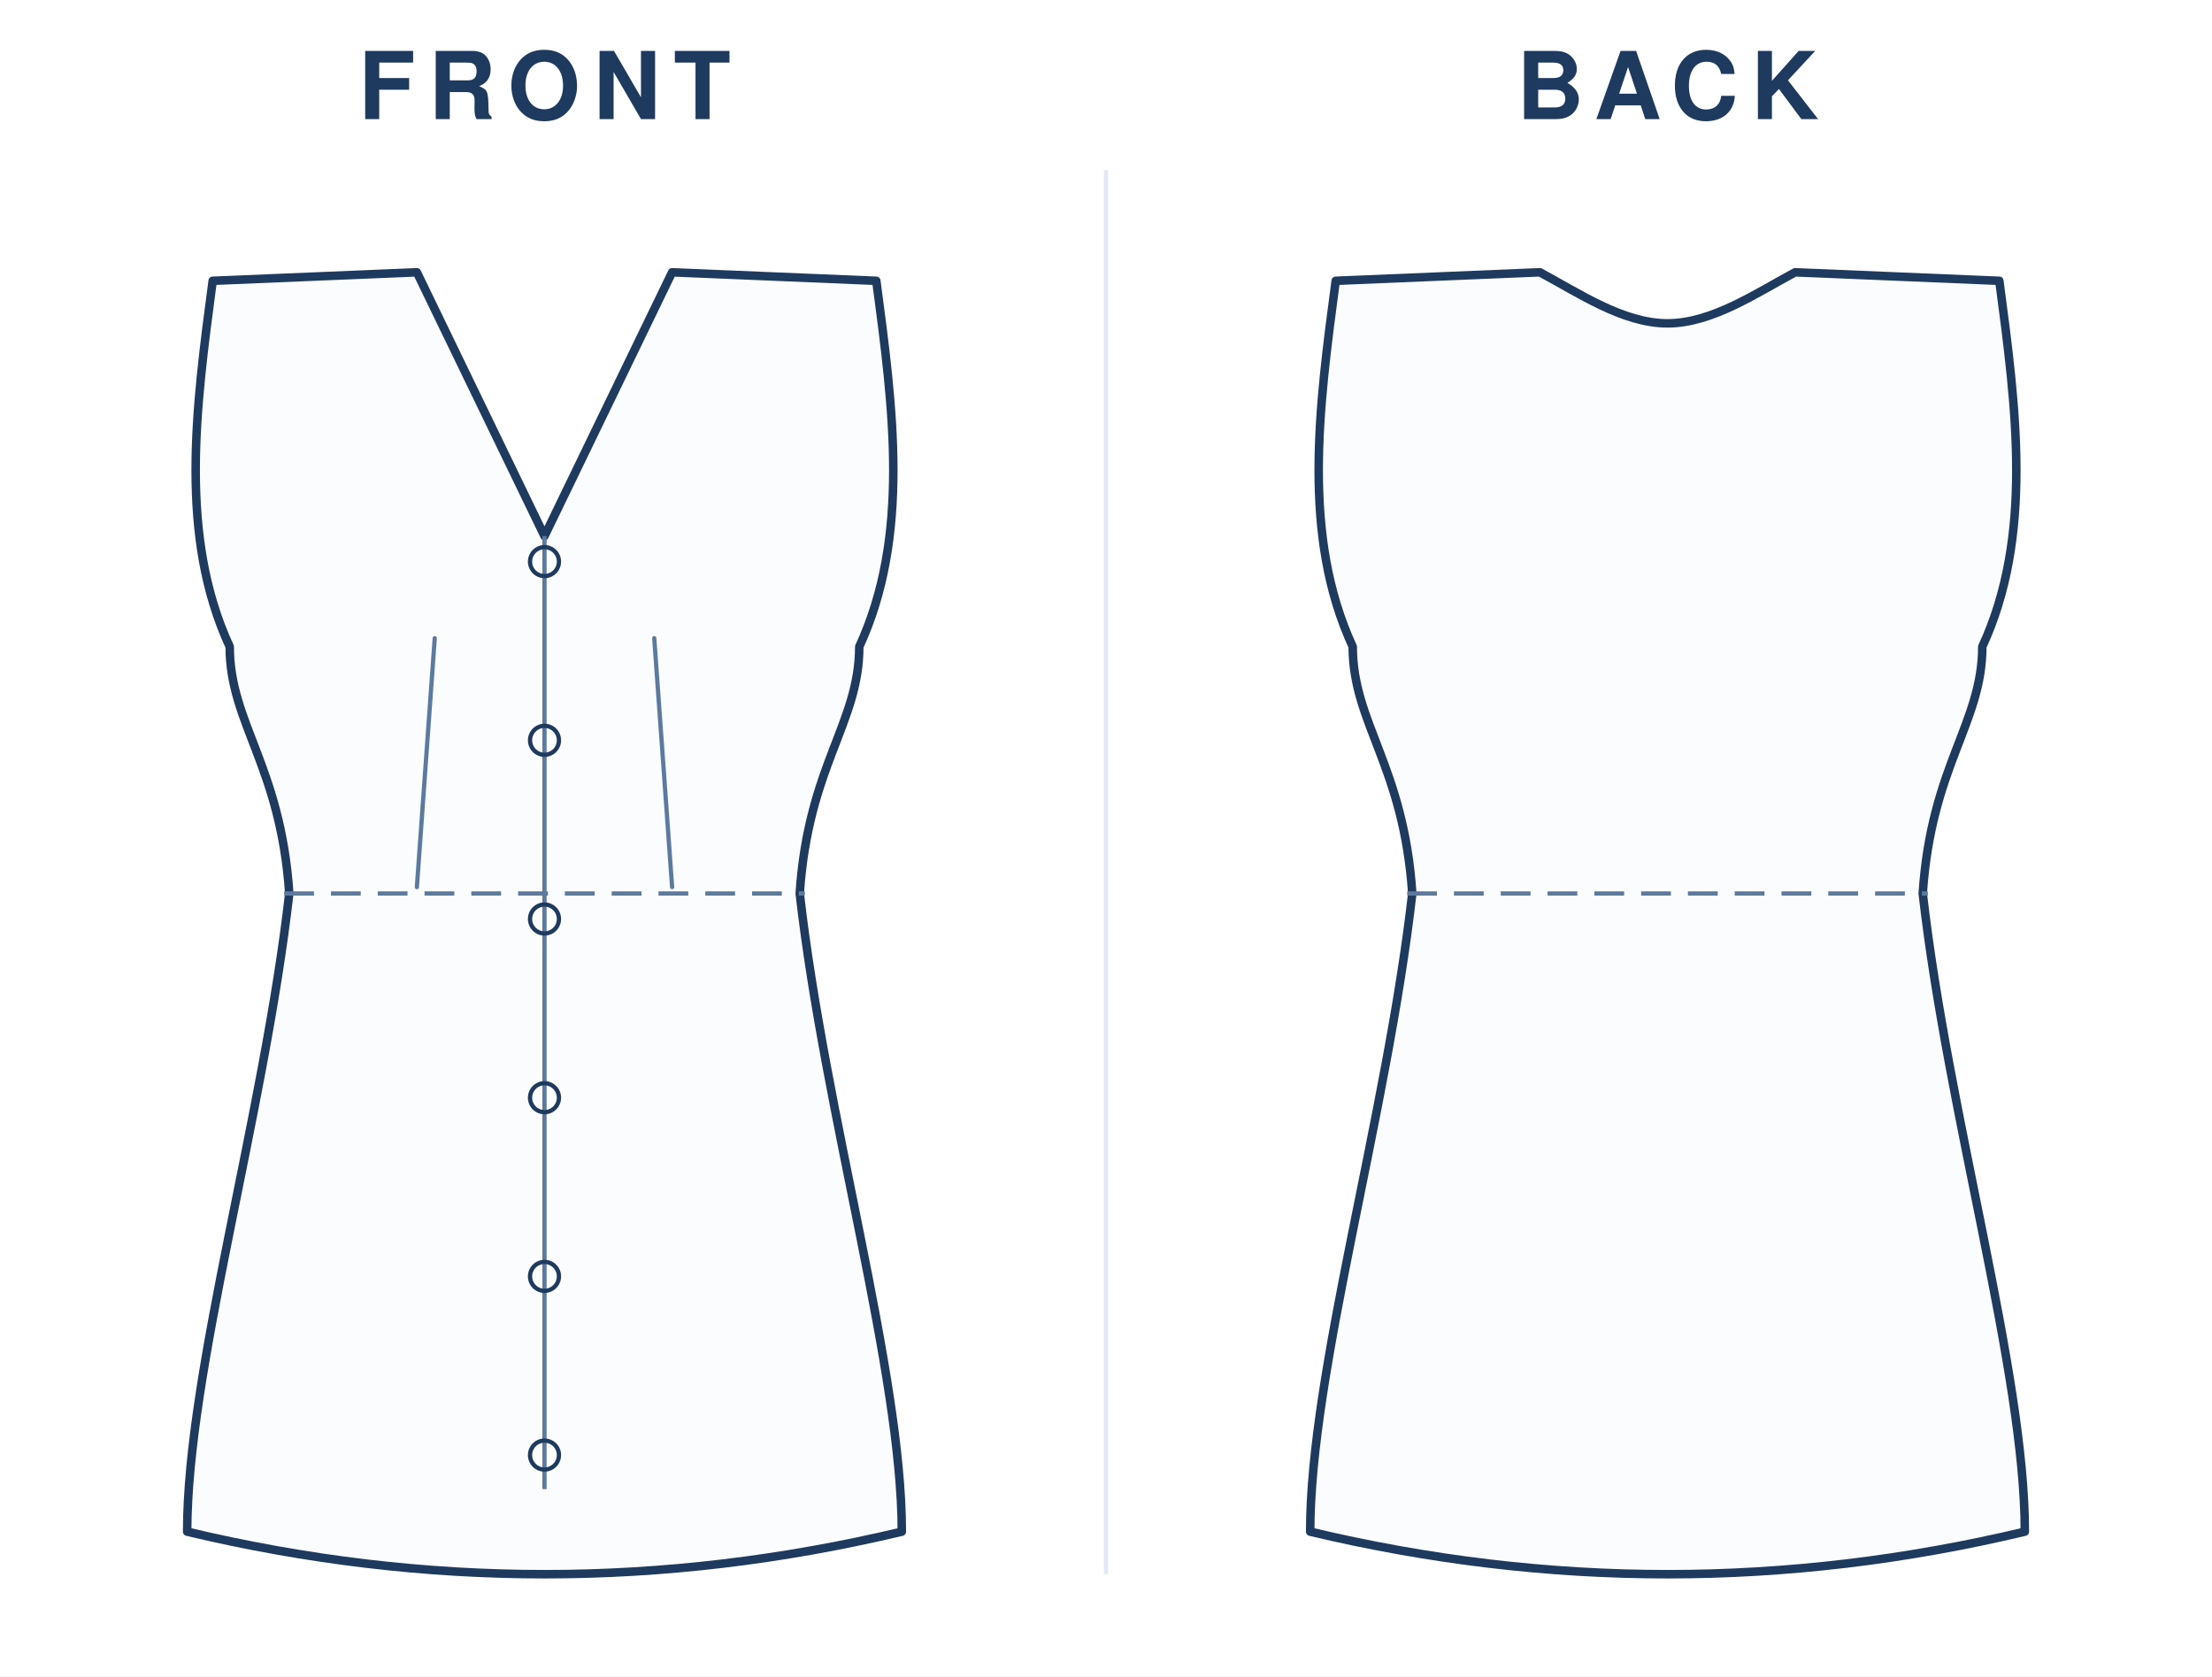
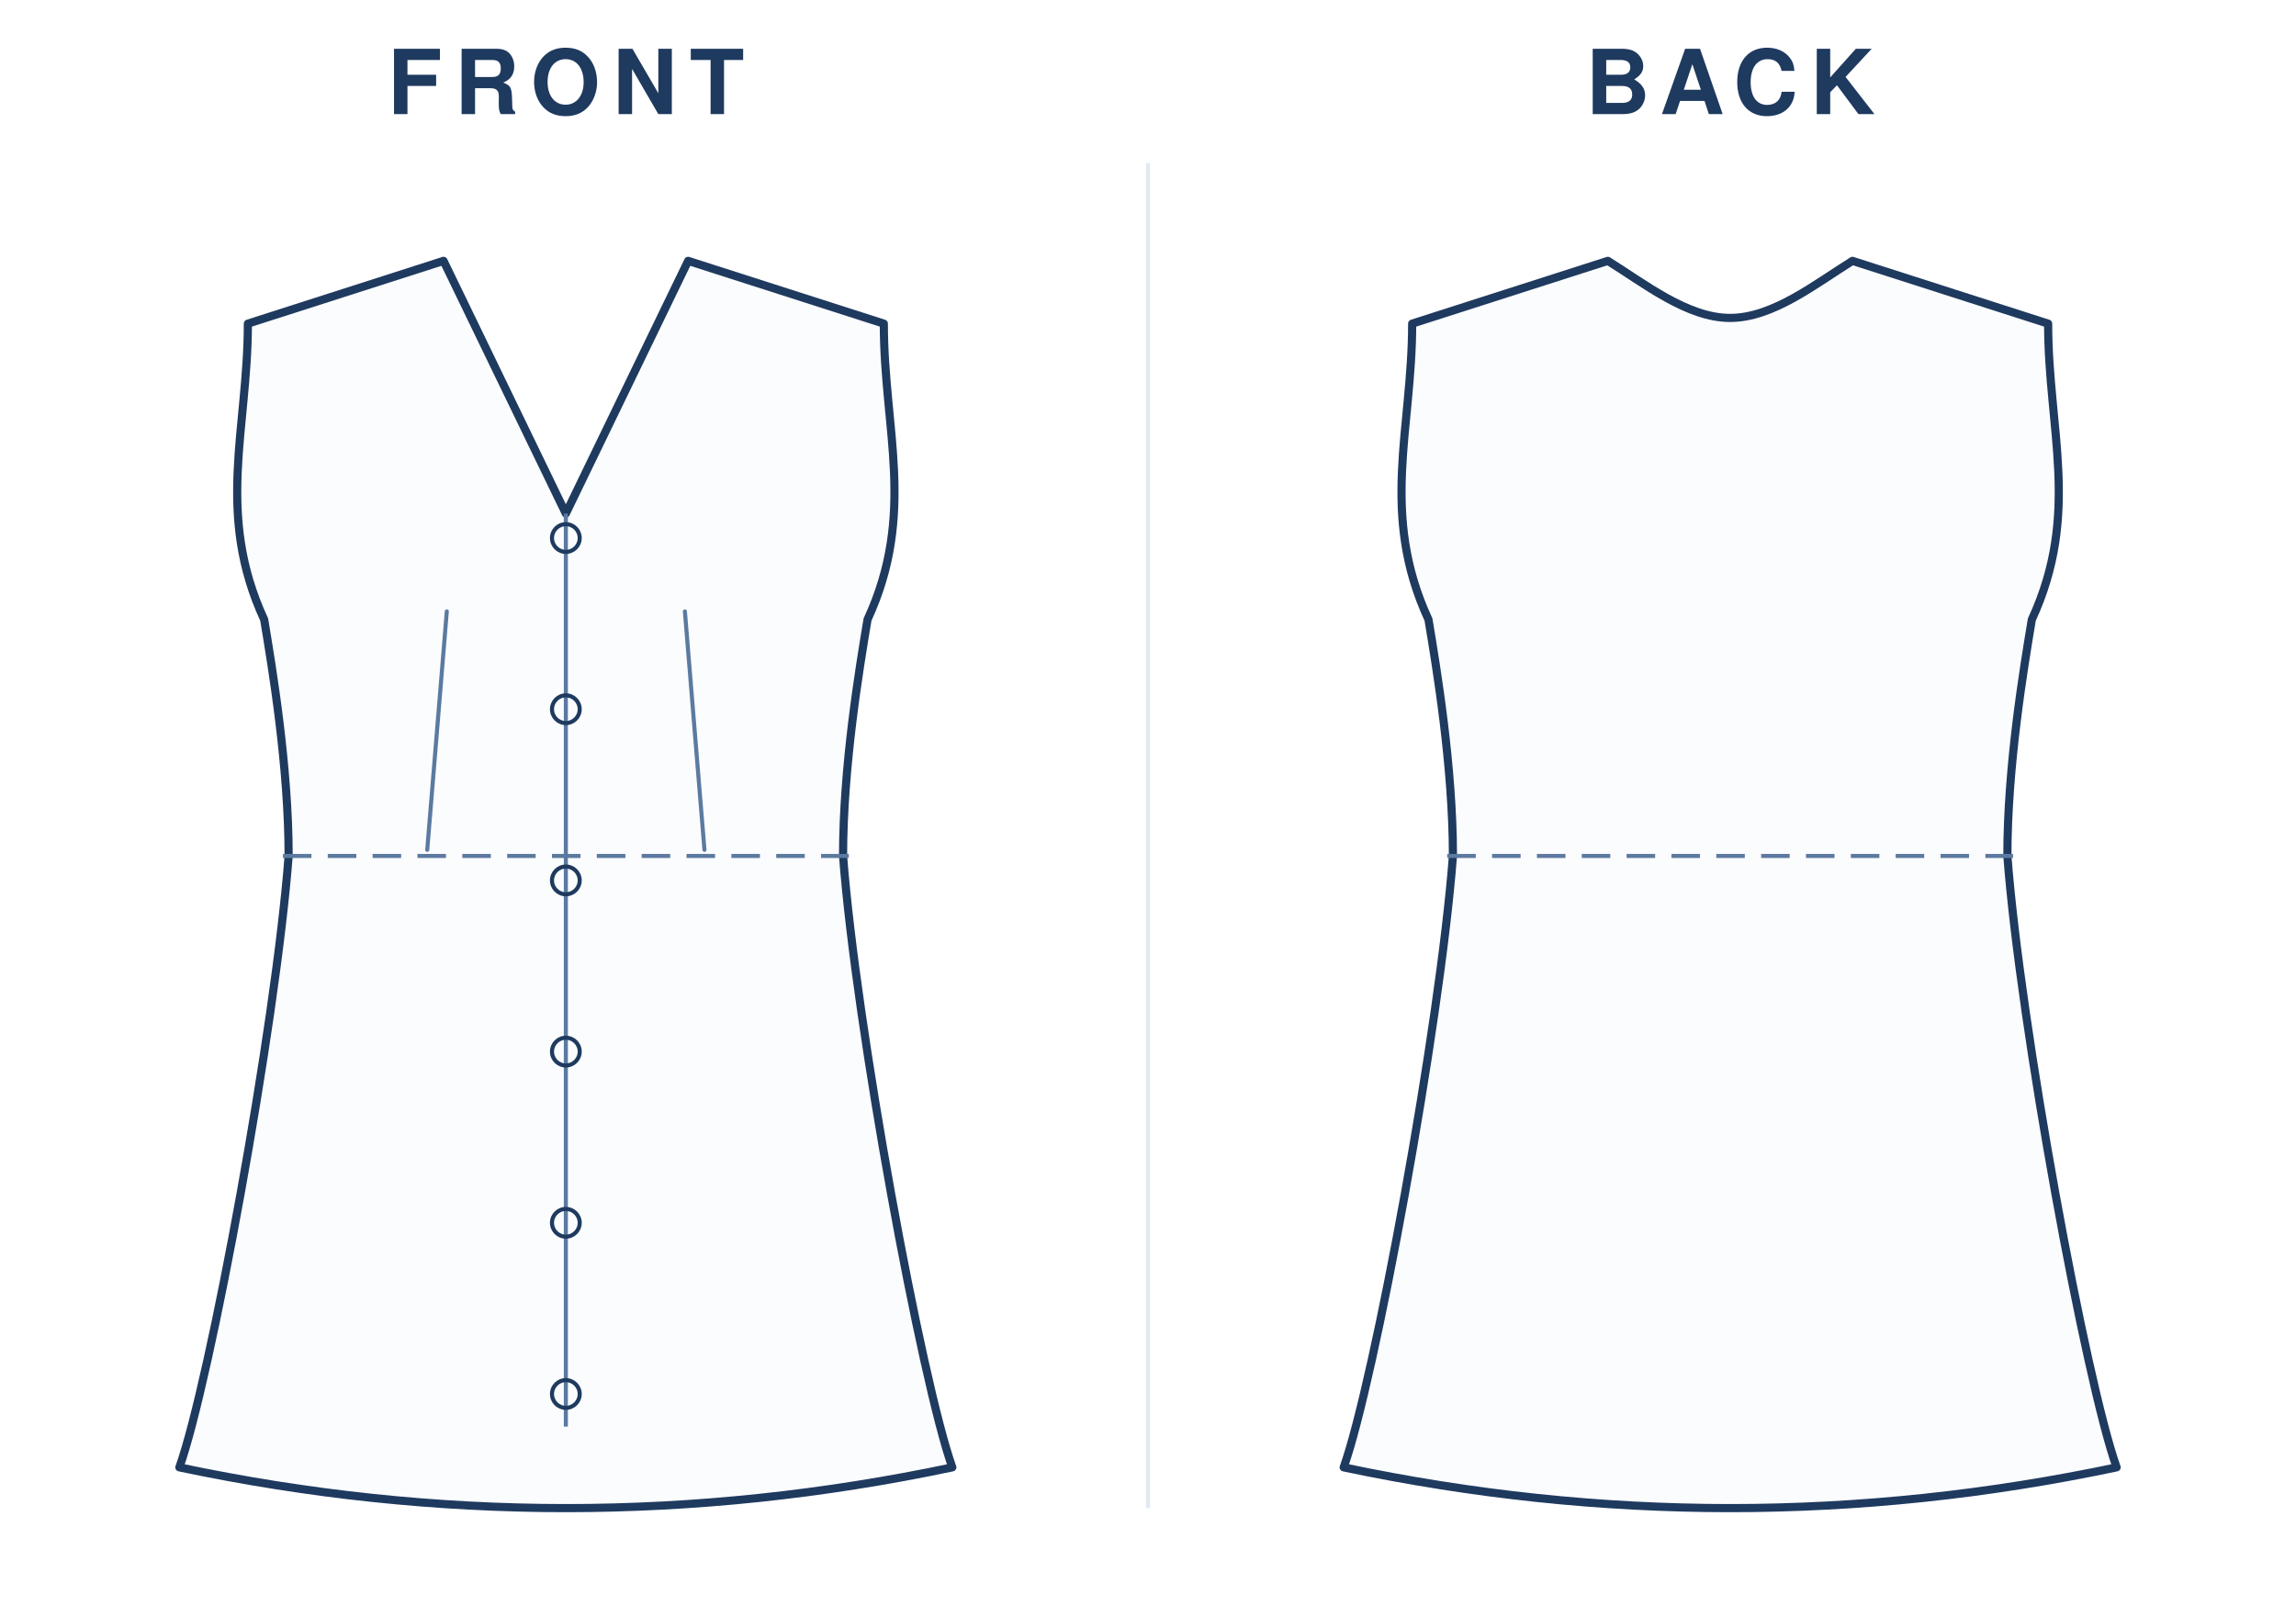
- <svg xmlns="http://www.w3.org/2000/svg" viewBox="0 0 520.0 394.0" width="100%" role="img">
-   <rect width="520.0" height="394.0" fill="#fff" />
-   <text x="128.0" y="28" text-anchor="middle" font-family="Helvetica,Arial,sans-serif" font-size="22" font-weight="600" letter-spacing="3" fill="#1f3a5f">FRONT</text>
+ <svg xmlns="http://www.w3.org/2000/svg" viewBox="0 0 563.2 394.0" width="100%" role="img">
+   <rect width="563.2" height="394.0" fill="#fff" />
+   <text x="138.8" y="28" text-anchor="middle" font-family="Helvetica,Arial,sans-serif" font-size="22" font-weight="600" letter-spacing="3" fill="#1f3a5f">FRONT</text>
  <g transform="translate(24.0 40)">
-     <g transform="translate(104.0 20)">
-       <path d="M 0 66.0 L 30.0 4.0 L 78.0 6.0 C 82.0 36.0 86.0 66.0 74.0 92.0 C 74.0 110.0 62.0 120.0 60.0 150.0 C 66.0 202.5 84.0 262.5 84.0 300.0 Q 42.0 310.0 0.0 310.0 Q -42.0 310.0 -84.0 300.0 C -84.0 262.5 -66.0 202.5 -60.0 150.0 C -62.0 120.0 -74.0 110.0 -74.0 92.0 C -86.0 66.0 -82.0 36.0 -78.0 6.0 L -30.0 4.0 L 0.0 66.0 Z" fill="#fbfcfe" stroke="#1f3a5f" stroke-width="2" stroke-linejoin="round" stroke-linecap="round" />
-       <line x1="-61.2" y1="150.0" x2="61.2" y2="150.0" stroke="#5c7aa0" stroke-width="1" stroke-dasharray="7 4" />
-       <path d="M -30.0 148.5 L -25.8 90.0" fill="none" stroke="#5c7aa0" stroke-width="1" stroke-linecap="round" />
-       <path d="M 30.0 148.5 L 25.8 90.0" fill="none" stroke="#5c7aa0" stroke-width="1" stroke-linecap="round" />
+     <g transform="translate(114.8 20)">
+       <path d="M 0 66.0 L 30.0 4.0 L 78.0 19.4 C 78.0 45.4 86.0 66.0 74.0 92.0 C 72.0 104.0 68.0 128.0 68.0 150.0 C 71.2 192.0 87.3 279.0 94.8 300.0 Q 47.4 310.0 0.0 310.0 Q -47.4 310.0 -94.8 300.0 C -87.3 279.0 -71.2 192.0 -68.0 150.0 C -68.0 128.0 -72.0 104.0 -74.0 92.0 C -86.0 66.0 -78.0 45.4 -78.0 19.4 L -30.0 4.0 L 0.0 66.0 Z" fill="#fbfcfe" stroke="#1f3a5f" stroke-width="2" stroke-linejoin="round" stroke-linecap="round" />
+       <line x1="-69.4" y1="150.0" x2="69.4" y2="150.0" stroke="#5c7aa0" stroke-width="1" stroke-dasharray="7 4" />
+       <path d="M -34.0 148.5 L -29.2 90.0" fill="none" stroke="#5c7aa0" stroke-width="1" stroke-linecap="round" />
+       <path d="M 34.0 148.5 L 29.2 90.0" fill="none" stroke="#5c7aa0" stroke-width="1" stroke-linecap="round" />
      <line x1="0" y1="66.0" x2="0" y2="290.0" stroke="#5c7aa0" stroke-width="1" />
      <circle cx="0" cy="72.0" r="3.4" fill="none" stroke="#1f3a5f" stroke-width="1" />
      <circle cx="0" cy="114.0" r="3.4" fill="none" stroke="#1f3a5f" stroke-width="1" />
      <circle cx="0" cy="156.0" r="3.4" fill="none" stroke="#1f3a5f" stroke-width="1" />
      <circle cx="0" cy="198.0" r="3.4" fill="none" stroke="#1f3a5f" stroke-width="1" />
      <circle cx="0" cy="240.0" r="3.4" fill="none" stroke="#1f3a5f" stroke-width="1" />
      <circle cx="0" cy="282.0" r="3.4" fill="none" stroke="#1f3a5f" stroke-width="1" />
    </g>
  </g>
-   <text x="392.0" y="28" text-anchor="middle" font-family="Helvetica,Arial,sans-serif" font-size="22" font-weight="600" letter-spacing="3" fill="#1f3a5f">BACK</text>
-   <g transform="translate(288.0 40)">
-     <g transform="translate(104.0 20)">
-       <path d="M 0 16.0 C 10.5 16.0 21.0 8.8 30.0 4.0 L 78.0 6.0 C 82.0 36.0 86.0 66.0 74.0 92.0 C 74.0 110.0 62.0 120.0 60.0 150.0 C 66.0 202.5 84.0 262.5 84.0 300.0 Q 42.0 310.0 0.0 310.0 Q -42.0 310.0 -84.0 300.0 C -84.0 262.5 -66.0 202.5 -60.0 150.0 C -62.0 120.0 -74.0 110.0 -74.0 92.0 C -86.0 66.0 -82.0 36.0 -78.0 6.0 L -30.0 4.0 C -21.0 8.8 -10.5 16.0 0.0 16.0 Z" fill="#fbfcfe" stroke="#1f3a5f" stroke-width="2" stroke-linejoin="round" stroke-linecap="round" />
-       <line x1="-61.2" y1="150.0" x2="61.2" y2="150.0" stroke="#5c7aa0" stroke-width="1" stroke-dasharray="7 4" />
+   <text x="424.4" y="28" text-anchor="middle" font-family="Helvetica,Arial,sans-serif" font-size="22" font-weight="600" letter-spacing="3" fill="#1f3a5f">BACK</text>
+   <g transform="translate(309.6 40)">
+     <g transform="translate(114.8 20)">
+       <path d="M 0 18.0 C 10.5 18.0 21.0 9.6 30.0 4.0 L 78.0 19.4 C 78.0 45.4 86.0 66.0 74.0 92.0 C 72.0 104.0 68.0 128.0 68.0 150.0 C 71.2 192.0 87.3 279.0 94.8 300.0 Q 47.4 310.0 0.0 310.0 Q -47.4 310.0 -94.8 300.0 C -87.3 279.0 -71.2 192.0 -68.0 150.0 C -68.0 128.0 -72.0 104.0 -74.0 92.0 C -86.0 66.0 -78.0 45.4 -78.0 19.4 L -30.0 4.0 C -21.0 9.6 -10.5 18.0 0.0 18.0 Z" fill="#fbfcfe" stroke="#1f3a5f" stroke-width="2" stroke-linejoin="round" stroke-linecap="round" />
+       <line x1="-69.4" y1="150.0" x2="69.4" y2="150.0" stroke="#5c7aa0" stroke-width="1" stroke-dasharray="7 4" />
    </g>
  </g>
-   <line x1="260.0" y1="40" x2="260.0" y2="370.0" stroke="#e2e9f2" stroke-width="1" />
+   <line x1="281.6" y1="40" x2="281.6" y2="370.0" stroke="#e2e9f2" stroke-width="1" />
</svg>
